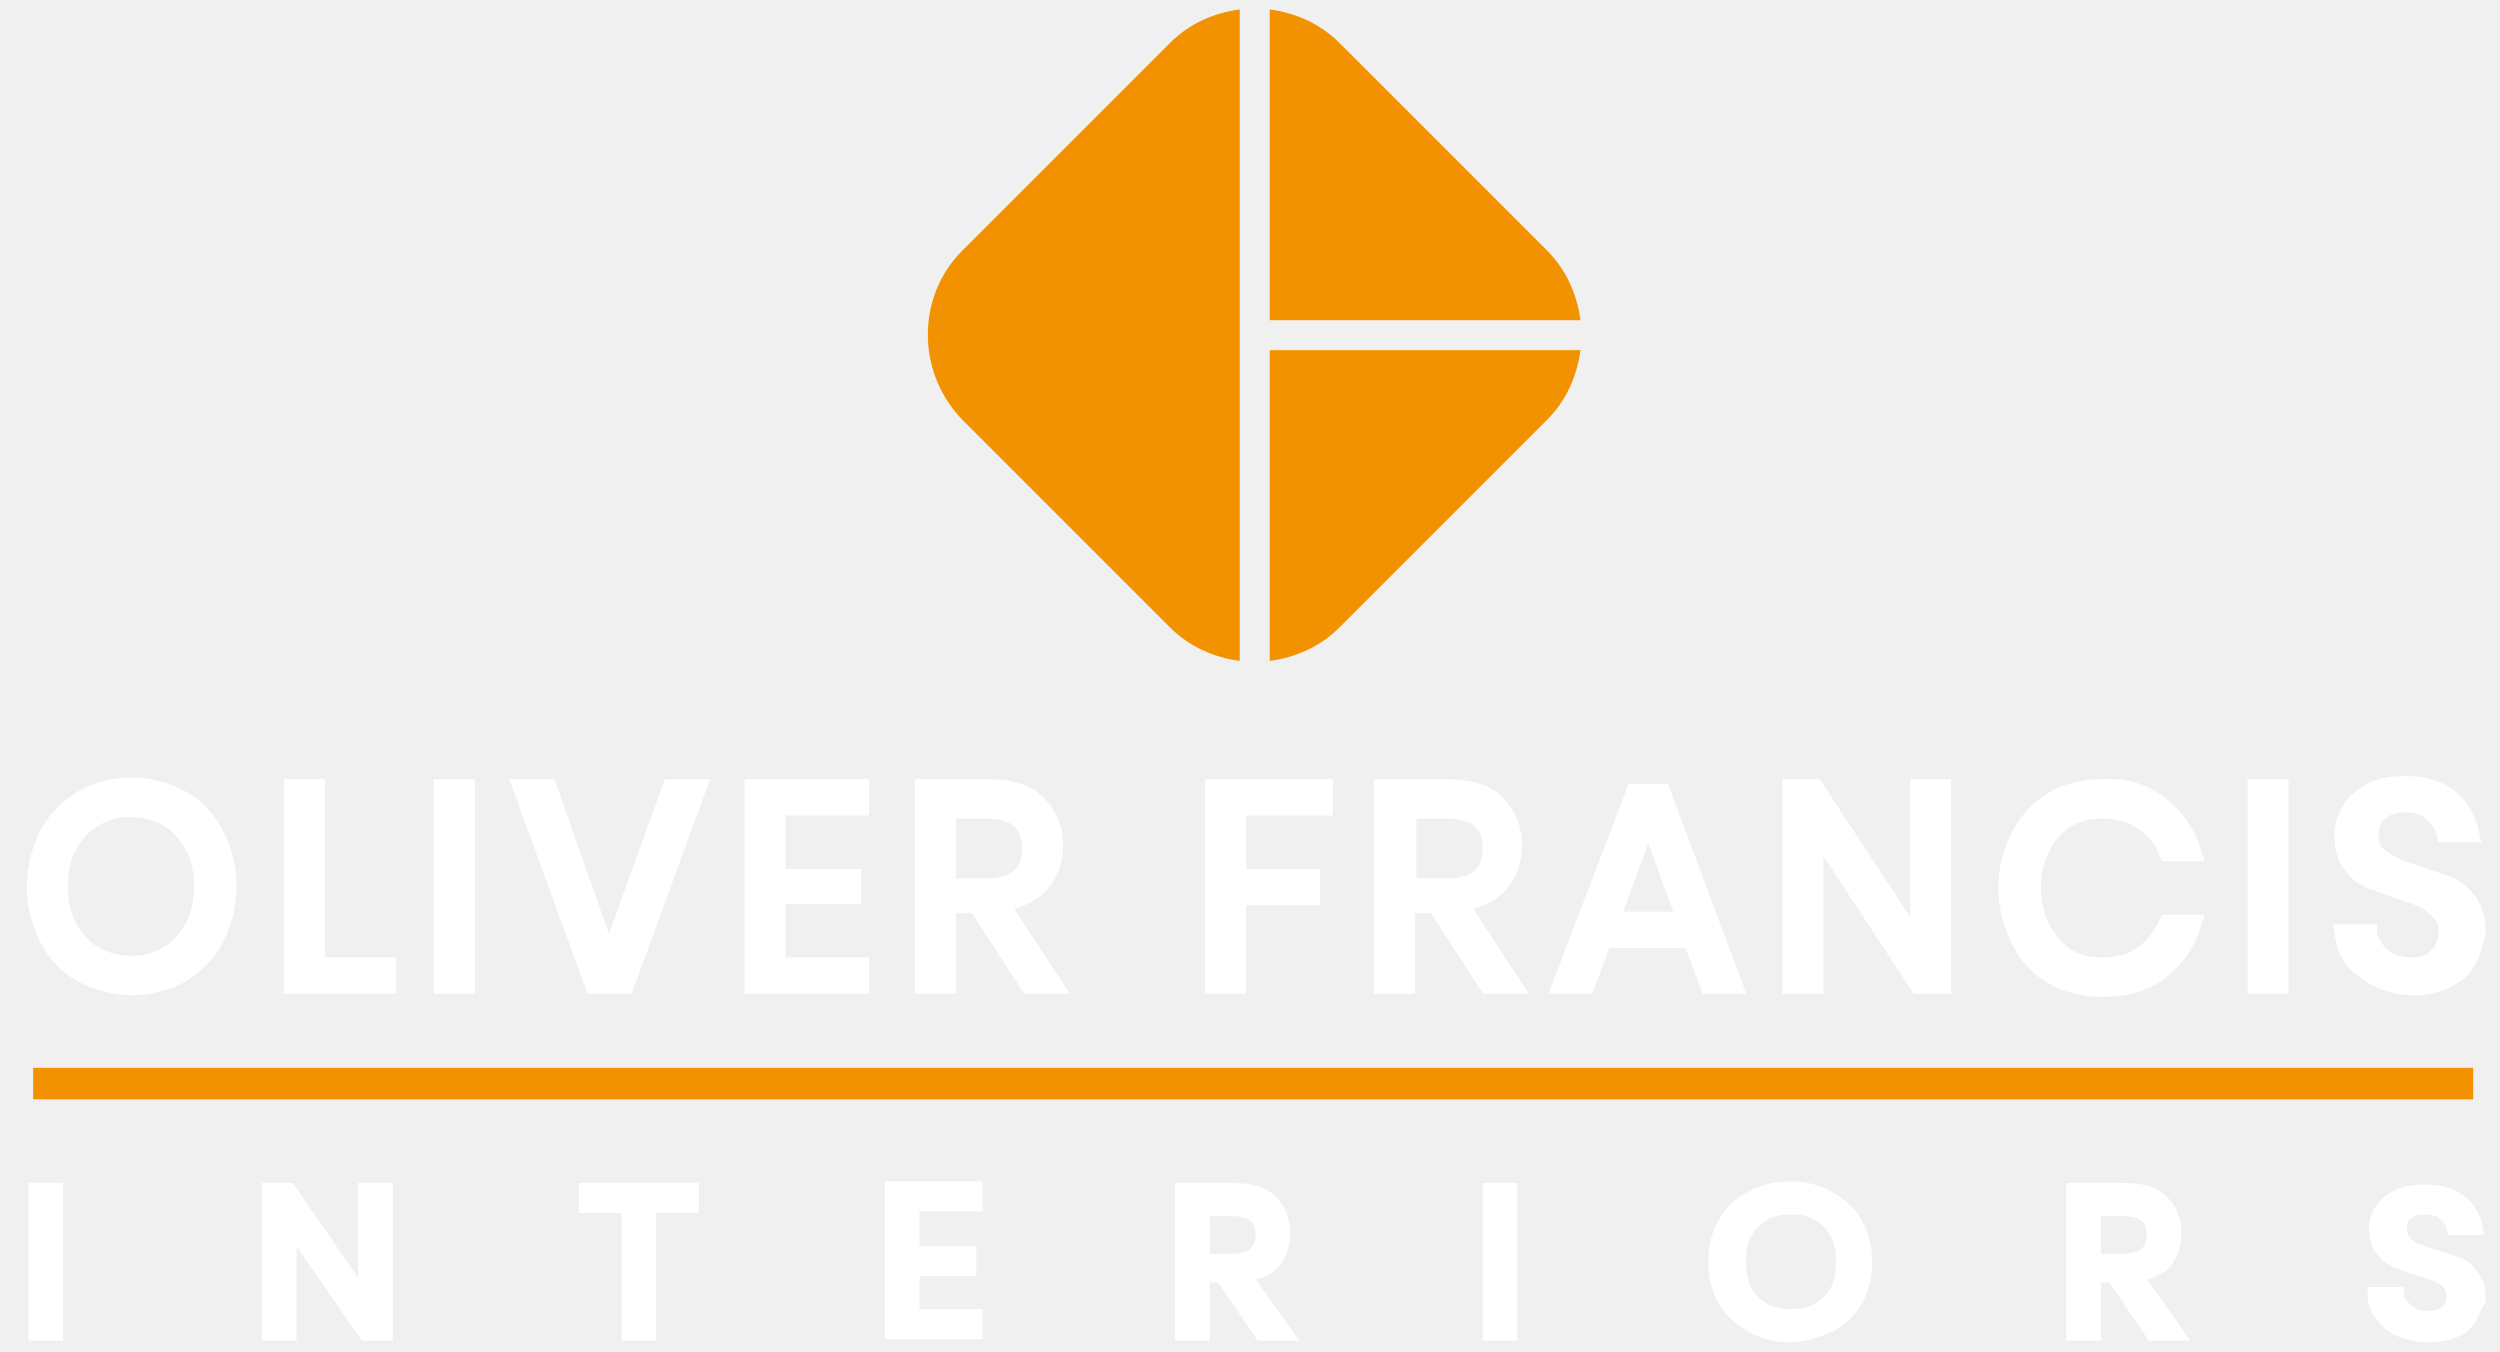
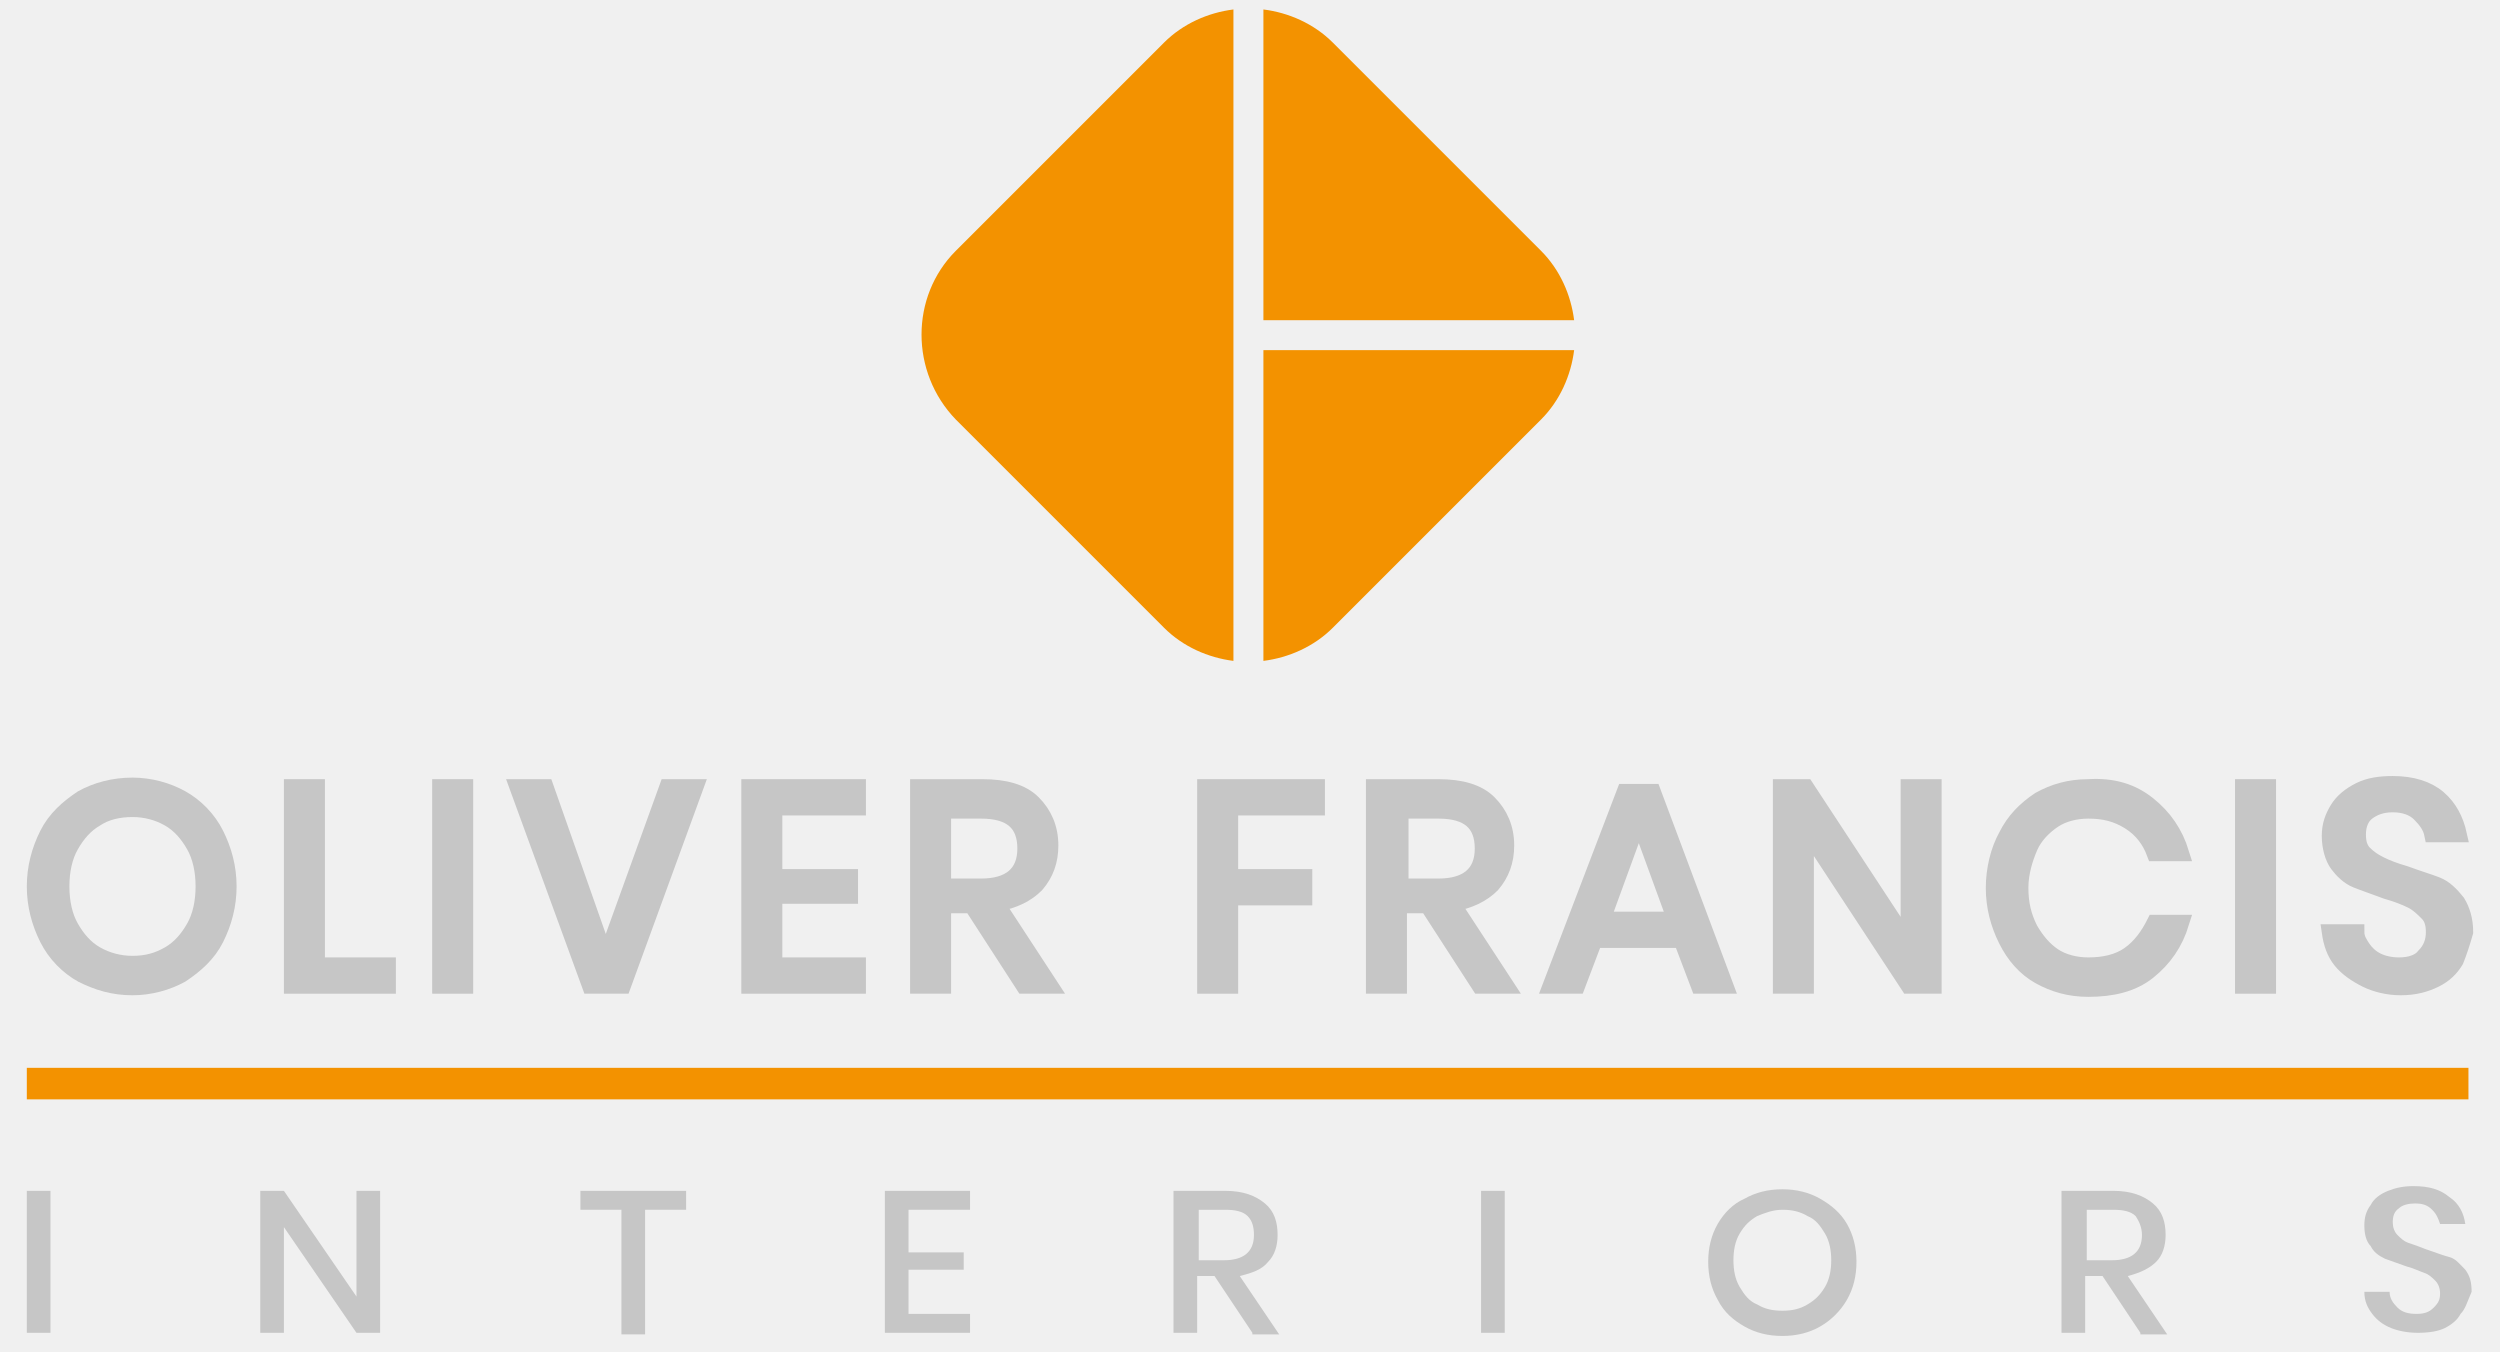
<svg xmlns="http://www.w3.org/2000/svg" version="1.1" id="Layer_1" x="0px" y="0px" viewBox="0 0 158.5 85.7" style="enable-background:new 0 0 158.5 85.7;" xml:space="preserve">
  <style type="text/css">
- 	.st0{fill:#FFFFFF;stroke:#FFFFFF;stroke-miterlimit:10;}
- 	.st1{fill:#F39200;}
- 	.st2{fill:none;stroke:#F39200;stroke-width:2;stroke-miterlimit:10;}
+ 	.st0{fill:#C6C6C6;stroke:#C6C6C6;stroke-miterlimit:10;}
+ 	.st1{fill:#C6C6C6;}
+ 	.st2{fill:#F39200;}
</style>
  <g>
    <g>
      <g>
-         <path class="st0" d="M11.5,50.6c0.9,0.5,1.7,1.3,2.2,2.3c0.5,1,0.8,2.1,0.8,3.3c0,1.2-0.3,2.3-0.8,3.3c-0.5,1-1.3,1.7-2.2,2.3     c-0.9,0.5-2,0.8-3.1,0.8c-1.2,0-2.2-0.3-3.2-0.8c-0.9-0.5-1.7-1.3-2.2-2.3c-0.5-1-0.8-2.1-0.8-3.3c0-1.2,0.3-2.3,0.8-3.3     s1.3-1.7,2.2-2.3c0.9-0.5,2-0.8,3.2-0.8C9.5,49.8,10.5,50.1,11.5,50.6z M6,51.9c-0.7,0.4-1.2,1-1.6,1.7c-0.4,0.7-0.6,1.6-0.6,2.6     c0,1,0.2,1.9,0.6,2.6c0.4,0.7,0.9,1.3,1.6,1.7c0.7,0.4,1.5,0.6,2.3,0.6c0.9,0,1.6-0.2,2.3-0.6c0.7-0.4,1.2-1,1.6-1.7     c0.4-0.7,0.6-1.6,0.6-2.6c0-1-0.2-1.9-0.6-2.6c-0.4-0.7-0.9-1.3-1.6-1.7c-0.7-0.4-1.5-0.6-2.3-0.6C7.4,51.3,6.7,51.5,6,51.9z" />
+         <path class="st0" d="M11.5,50.6c0.9,0.5,1.7,1.3,2.2,2.3c0.5,1,0.8,2.1,0.8,3.3c0,1.2-0.3,2.3-0.8,3.3c-0.5,1-1.3,1.7-2.2,2.3     c-0.9,0.5-2,0.8-3.1,0.8c-1.2,0-2.2-0.3-3.2-0.8c-0.9-0.5-1.7-1.3-2.2-2.3c-0.5-1-0.8-2.1-0.8-3.3c0-1.2,0.3-2.3,0.8-3.3     s1.3-1.7,2.2-2.3c0.9-0.5,2-0.8,3.2-0.8C9.5,49.8,10.6,50.1,11.5,50.6z M6.1,51.9c-0.7,0.4-1.2,1-1.6,1.7     c-0.4,0.7-0.6,1.6-0.6,2.6c0,1,0.2,1.9,0.6,2.6c0.4,0.7,0.9,1.3,1.6,1.7c0.7,0.4,1.5,0.6,2.3,0.6c0.9,0,1.6-0.2,2.3-0.6     c0.7-0.4,1.2-1,1.6-1.7s0.6-1.6,0.6-2.6c0-1-0.2-1.9-0.6-2.6c-0.4-0.7-0.9-1.3-1.6-1.7c-0.7-0.4-1.5-0.6-2.3-0.6     C7.5,51.3,6.7,51.5,6.1,51.9z" />
        <path class="st0" d="M20.1,61.2h4.5v1.3h-6.1V49.9h1.6V61.2z" />
-         <path class="st0" d="M29.6,49.9v12.6H28V49.9H29.6z" />
-         <path class="st0" d="M34.8,49.9l3.8,10.8l3.9-10.8h1.8l-4.6,12.6h-2.1L33,49.9H34.8z" />
-         <path class="st0" d="M49.3,51.3v4.3h4.8v1.2h-4.8v4.4h5.3v1.3h-6.9V49.9h6.9v1.3H49.3z" />
-         <path class="st0" d="M65.2,62.5l-3.3-5.1h-1.8v5.1h-1.6V49.9h4.1c1.4,0,2.5,0.3,3.2,1c0.7,0.7,1.1,1.6,1.1,2.7     c0,1-0.3,1.8-0.9,2.5c-0.6,0.6-1.4,1-2.5,1.2l3.4,5.2H65.2z M60.1,56.2h2.4c1.8,0,2.8-0.8,2.8-2.4c0-1.6-0.9-2.4-2.8-2.4h-2.4     V56.2z" />
-         <path class="st0" d="M84,49.9v1.3h-5.5v4.4h4.7v1.3h-4.7v5.6h-1.6V49.9H84z" />
-         <path class="st0" d="M94.3,62.5l-3.3-5.1h-1.8v5.1h-1.6V49.9h4.1c1.4,0,2.5,0.3,3.2,1c0.7,0.7,1.1,1.6,1.1,2.7     c0,1-0.3,1.8-0.9,2.5c-0.6,0.6-1.4,1-2.5,1.2l3.4,5.2H94.3z M89.3,56.2h2.4c1.8,0,2.8-0.8,2.8-2.4c0-1.6-0.9-2.4-2.8-2.4h-2.4     V56.2z" />
-         <path class="st0" d="M107.2,59.6h-5.5l-1.1,2.9h-1.7l4.7-12.3h1.8l4.6,12.3h-1.7L107.2,59.6z M106.8,58.3l-2.3-6.3l-2.3,6.3     H106.8z" />
-         <path class="st0" d="M123.2,62.5h-1.6l-6.5-9.9v9.9h-1.6V49.9h1.6l6.5,9.9v-9.9h1.6V62.5z" />
-         <path class="st0" d="M137,51c1,0.8,1.7,1.8,2.1,3.1h-1.7c-0.3-0.8-0.8-1.5-1.6-2c-0.7-0.5-1.6-0.7-2.6-0.7     c-0.8,0-1.6,0.2-2.2,0.6c-0.6,0.4-1.2,1-1.5,1.7c-0.4,0.7-0.6,1.6-0.6,2.6c0,1,0.2,1.8,0.6,2.6c0.4,0.7,0.9,1.3,1.5,1.7     c0.6,0.4,1.4,0.6,2.2,0.6c1,0,1.9-0.2,2.6-0.7c0.7-0.5,1.2-1.2,1.6-2h1.7c-0.4,1.3-1.1,2.3-2.1,3.1c-1,0.8-2.3,1.1-3.8,1.1     c-1.2,0-2.2-0.3-3.1-0.8s-1.6-1.3-2.1-2.3c-0.5-1-0.8-2.1-0.8-3.3c0-1.2,0.3-2.4,0.8-3.3c0.5-1,1.2-1.7,2.1-2.3     c0.9-0.5,1.9-0.8,3.1-0.8C134.7,49.8,136,50.2,137,51z" />
-         <path class="st0" d="M144.6,49.9v12.6H143V49.9H144.6z" />
-         <path class="st0" d="M156.5,60.9c-0.3,0.5-0.7,0.9-1.3,1.2c-0.6,0.3-1.3,0.5-2.2,0.5c-0.8,0-1.6-0.2-2.2-0.5     c-0.6-0.3-1.2-0.7-1.6-1.2c-0.4-0.5-0.6-1.1-0.7-1.8h1.7c0,0.4,0.2,0.7,0.4,1c0.2,0.3,0.5,0.6,0.9,0.8c0.4,0.2,0.9,0.3,1.4,0.3     c0.7,0,1.3-0.2,1.6-0.6c0.4-0.4,0.6-0.9,0.6-1.5c0-0.5-0.1-0.9-0.4-1.2c-0.3-0.3-0.6-0.6-1-0.8c-0.4-0.2-0.9-0.4-1.6-0.6     c-0.8-0.3-1.4-0.5-1.9-0.7s-0.9-0.6-1.2-1s-0.5-1.1-0.5-1.8c0-0.7,0.2-1.2,0.5-1.7c0.3-0.5,0.8-0.9,1.4-1.2     c0.6-0.3,1.3-0.4,2.1-0.4c1.2,0,2.2,0.3,2.9,0.9c0.7,0.6,1.1,1.4,1.3,2.3h-1.7c-0.1-0.5-0.4-0.9-0.8-1.3c-0.4-0.4-1-0.6-1.7-0.6     c-0.7,0-1.2,0.2-1.6,0.5c-0.4,0.3-0.6,0.8-0.6,1.4c0,0.5,0.1,0.9,0.4,1.2c0.3,0.3,0.6,0.5,1,0.7c0.4,0.2,0.9,0.4,1.6,0.6     c0.8,0.3,1.5,0.5,2,0.7c0.5,0.2,0.9,0.6,1.3,1.1c0.3,0.5,0.5,1.1,0.5,1.9C156.9,59.8,156.8,60.4,156.5,60.9z" />
+         <path class="st0" d="M29.5,49.9v12.6h-1.6V49.9H29.5z" />
+         <path class="st0" d="M34.6,49.9l3.8,10.8l3.9-10.8h1.8l-4.6,12.6h-2.1l-4.6-12.6H34.6z" />
+         <path class="st0" d="M49.1,51.3v4.3h4.8v1.2h-4.8v4.4h5.3v1.3h-6.9V49.9h6.9v1.3H49.1z" />
+         <path class="st0" d="M64.9,62.5l-3.3-5.1h-1.8v5.1h-1.6V49.9h4.1c1.4,0,2.5,0.3,3.2,1c0.7,0.7,1.1,1.6,1.1,2.7     c0,1-0.3,1.8-0.9,2.5c-0.6,0.6-1.4,1-2.5,1.2l3.4,5.2H64.9z M59.8,56.2h2.4c1.8,0,2.8-0.8,2.8-2.4c0-1.6-0.9-2.4-2.8-2.4h-2.4     V56.2z" />
+         <path class="st0" d="M83.5,49.9v1.3H78v4.4h4.7v1.3H78v5.6h-1.6V49.9H83.5z" />
+         <path class="st0" d="M93.8,62.5l-3.3-5.1h-1.8v5.1h-1.6V49.9h4.1c1.4,0,2.5,0.3,3.2,1c0.7,0.7,1.1,1.6,1.1,2.7     c0,1-0.3,1.8-0.9,2.5c-0.6,0.6-1.4,1-2.5,1.2l3.4,5.2H93.8z M88.8,56.2h2.4c1.8,0,2.8-0.8,2.8-2.4c0-1.6-0.9-2.4-2.8-2.4h-2.4     V56.2z" />
+         <path class="st0" d="M106.6,59.6h-5.5l-1.1,2.9h-1.7l4.7-12.3h1.8l4.6,12.3h-1.7L106.6,59.6z M106.2,58.3l-2.3-6.3l-2.3,6.3     H106.2z" />
+         <path class="st0" d="M122.6,62.5h-1.6l-6.5-9.9v9.9h-1.6V49.9h1.6l6.5,9.9v-9.9h1.6V62.5z" />
+         <path class="st0" d="M136.2,51c1,0.8,1.7,1.8,2.1,3.1h-1.7c-0.3-0.8-0.8-1.5-1.6-2s-1.6-0.7-2.6-0.7c-0.8,0-1.6,0.2-2.2,0.6     c-0.6,0.4-1.2,1-1.5,1.7s-0.6,1.6-0.6,2.6c0,1,0.2,1.8,0.6,2.6c0.4,0.7,0.9,1.3,1.5,1.7c0.6,0.4,1.4,0.6,2.2,0.6     c1,0,1.9-0.2,2.6-0.7c0.7-0.5,1.2-1.2,1.6-2h1.7c-0.4,1.3-1.1,2.3-2.1,3.1c-1,0.8-2.3,1.1-3.8,1.1c-1.2,0-2.2-0.3-3.1-0.8     s-1.6-1.3-2.1-2.3c-0.5-1-0.8-2.1-0.8-3.3c0-1.2,0.3-2.4,0.8-3.3c0.5-1,1.2-1.7,2.1-2.3c0.9-0.5,1.9-0.8,3.1-0.8     C134,49.8,135.2,50.2,136.2,51z" />
+         <path class="st0" d="M143.8,49.9v12.6h-1.6V49.9H143.8z" />
+         <path class="st0" d="M155.7,60.9c-0.3,0.5-0.7,0.9-1.3,1.2c-0.6,0.3-1.3,0.5-2.2,0.5c-0.8,0-1.6-0.2-2.2-0.5     c-0.6-0.3-1.2-0.7-1.6-1.2c-0.4-0.5-0.6-1.1-0.7-1.8h1.7c0,0.4,0.2,0.7,0.4,1c0.2,0.3,0.5,0.6,0.9,0.8c0.4,0.2,0.9,0.3,1.4,0.3     c0.7,0,1.3-0.2,1.6-0.6c0.4-0.4,0.6-0.9,0.6-1.5c0-0.5-0.1-0.9-0.4-1.2c-0.3-0.3-0.6-0.6-1-0.8c-0.4-0.2-0.9-0.4-1.6-0.6     c-0.8-0.3-1.4-0.5-1.9-0.7s-0.9-0.6-1.2-1s-0.5-1.1-0.5-1.8c0-0.7,0.2-1.2,0.5-1.7c0.3-0.5,0.8-0.9,1.4-1.2     c0.6-0.3,1.3-0.4,2.1-0.4c1.2,0,2.2,0.3,2.9,0.9c0.7,0.6,1.1,1.4,1.3,2.3h-1.7c-0.1-0.5-0.4-0.9-0.8-1.3c-0.4-0.4-1-0.6-1.7-0.6     c-0.7,0-1.2,0.2-1.6,0.5c-0.4,0.3-0.6,0.8-0.6,1.4c0,0.5,0.1,0.9,0.4,1.2c0.3,0.3,0.6,0.5,1,0.7c0.4,0.2,0.9,0.4,1.6,0.6     c0.8,0.3,1.5,0.5,2,0.7c0.5,0.2,0.9,0.6,1.3,1.1c0.3,0.5,0.5,1.1,0.5,1.9C156.1,59.8,155.9,60.4,155.7,60.9z" />
      </g>
      <g>
-         <path class="st0" d="M3.5,75.5v9H2.3v-9H3.5z" />
-         <path class="st0" d="M24.4,84.5h-1.2l-4.9-7.1v7.1h-1.2v-9h1.2l4.9,7.1v-7.1h1.2V84.5z" />
-         <path class="st0" d="M43.8,75.5v0.9h-2.7v8.1h-1.2v-8.1h-2.7v-0.9H43.8z" />
-         <path class="st0" d="M57.8,76.4v3.1h3.6v0.9h-3.6v3.1h4v0.9h-5.2v-9h5.2v0.9H57.8z" />
-         <path class="st0" d="M80,84.5l-2.5-3.7h-1.3v3.7H75v-9h3.1c1.1,0,1.9,0.2,2.4,0.7c0.5,0.5,0.8,1.1,0.8,2c0,0.7-0.2,1.3-0.6,1.8     c-0.4,0.4-1.1,0.7-1.9,0.8l2.6,3.7H80z M76.2,80H78c1.4,0,2.1-0.6,2.1-1.7c0-1.2-0.7-1.7-2.1-1.7h-1.8V80z" />
-         <path class="st0" d="M95.7,75.5v9h-1.2v-9H95.7z" />
-         <path class="st0" d="M115.9,76c0.7,0.4,1.3,0.9,1.7,1.6s0.6,1.5,0.6,2.4c0,0.9-0.2,1.7-0.6,2.4s-1,1.3-1.7,1.6s-1.5,0.6-2.4,0.6     c-0.9,0-1.7-0.2-2.4-0.6s-1.3-0.9-1.7-1.6s-0.6-1.5-0.6-2.4c0-0.9,0.2-1.7,0.6-2.4s1-1.3,1.7-1.6c0.7-0.4,1.5-0.6,2.4-0.6     C114.4,75.4,115.2,75.6,115.9,76z M111.8,76.9c-0.5,0.3-0.9,0.7-1.2,1.2c-0.3,0.5-0.4,1.2-0.4,1.9c0,0.7,0.1,1.3,0.4,1.9     c0.3,0.5,0.7,0.9,1.2,1.2c0.5,0.3,1.1,0.4,1.8,0.4c0.6,0,1.2-0.1,1.7-0.4c0.5-0.3,0.9-0.7,1.2-1.2c0.3-0.5,0.4-1.2,0.4-1.9     c0-0.7-0.1-1.3-0.4-1.9c-0.3-0.5-0.7-0.9-1.2-1.2c-0.5-0.3-1.1-0.4-1.7-0.4C112.9,76.5,112.3,76.6,111.8,76.9z" />
-         <path class="st0" d="M136.5,84.5l-2.5-3.7h-1.3v3.7h-1.2v-9h3.1c1.1,0,1.9,0.2,2.4,0.7c0.5,0.5,0.8,1.1,0.8,2     c0,0.7-0.2,1.3-0.6,1.8c-0.4,0.4-1.1,0.7-1.9,0.8l2.6,3.7H136.5z M132.7,80h1.8c1.4,0,2.1-0.6,2.1-1.7c0-1.2-0.7-1.7-2.1-1.7     h-1.8V80z" />
-         <path class="st0" d="M156.6,83.4c-0.2,0.4-0.5,0.7-1,0.9c-0.4,0.2-1,0.3-1.6,0.3c-0.6,0-1.2-0.1-1.7-0.3     c-0.5-0.2-0.9-0.5-1.2-0.9c-0.3-0.4-0.5-0.8-0.5-1.3h1.3c0,0.3,0.1,0.5,0.3,0.7s0.4,0.4,0.7,0.6c0.3,0.2,0.6,0.2,1.1,0.2     c0.5,0,0.9-0.1,1.2-0.4c0.3-0.3,0.4-0.6,0.4-1c0-0.4-0.1-0.7-0.3-0.9s-0.4-0.4-0.7-0.5c-0.3-0.1-0.7-0.3-1.2-0.4     c-0.6-0.2-1.1-0.4-1.4-0.5c-0.4-0.2-0.7-0.4-0.9-0.7c-0.3-0.3-0.4-0.8-0.4-1.3c0-0.5,0.1-0.9,0.4-1.2c0.2-0.4,0.6-0.6,1-0.8     s1-0.3,1.6-0.3c0.9,0,1.7,0.2,2.2,0.6c0.5,0.4,0.9,1,1,1.6h-1.3c-0.1-0.4-0.3-0.7-0.6-0.9c-0.3-0.3-0.7-0.4-1.3-0.4     c-0.5,0-0.9,0.1-1.2,0.4c-0.3,0.2-0.4,0.6-0.4,1c0,0.3,0.1,0.6,0.3,0.9c0.2,0.2,0.4,0.4,0.7,0.5s0.7,0.3,1.2,0.4     c0.6,0.2,1.1,0.4,1.5,0.5c0.4,0.2,0.7,0.4,0.9,0.8c0.3,0.3,0.4,0.8,0.4,1.4C156.9,82.6,156.8,83,156.6,83.4z" />
+         <path class="st1" d="M3.2,75.5v9H1.7v-9H3.2z" />
+         <path class="st1" d="M24.1,84.5h-1.5L18,77.8v6.7h-1.5v-9H18l4.6,6.7v-6.7h1.5V84.5z" />
+         <path class="st1" d="M43.5,75.5v1.2h-2.6v7.9h-1.5v-7.9h-2.6v-1.2H43.5z" />
+         <path class="st1" d="M57.6,76.7v2.7h3.5v1.1h-3.5v2.8h3.9v1.2h-5.4v-9h5.4v1.2H57.6z" />
+         <path class="st1" d="M79.4,84.5L77,80.9h-1.1v3.6h-1.5v-9h3.3c1.1,0,1.9,0.3,2.5,0.8c0.6,0.5,0.8,1.2,0.8,2     c0,0.7-0.2,1.3-0.6,1.7c-0.4,0.5-1,0.7-1.8,0.9l2.5,3.7H79.4z M75.9,79.9h1.7c1.2,0,1.9-0.5,1.9-1.6c0-0.5-0.1-0.9-0.4-1.2     c-0.3-0.3-0.8-0.4-1.4-0.4h-1.7V79.9z" />
+         <path class="st1" d="M95.4,75.5v9h-1.5v-9H95.4z" />
+         <path class="st1" d="M115.4,76c0.7,0.4,1.3,0.9,1.7,1.6s0.6,1.5,0.6,2.4s-0.2,1.7-0.6,2.4c-0.4,0.7-1,1.3-1.7,1.7     c-0.7,0.4-1.5,0.6-2.4,0.6c-0.9,0-1.7-0.2-2.4-0.6c-0.7-0.4-1.3-0.9-1.7-1.7c-0.4-0.7-0.6-1.5-0.6-2.4s0.2-1.7,0.6-2.4     s1-1.3,1.7-1.6c0.7-0.4,1.5-0.6,2.4-0.6C113.9,75.4,114.7,75.6,115.4,76z M111.4,77.1c-0.5,0.3-0.8,0.6-1.1,1.1s-0.4,1.1-0.4,1.7     s0.1,1.2,0.4,1.7c0.3,0.5,0.6,0.9,1.1,1.1c0.5,0.3,1,0.4,1.6,0.4c0.6,0,1.1-0.1,1.6-0.4c0.5-0.3,0.8-0.6,1.1-1.1     c0.3-0.5,0.4-1.1,0.4-1.7s-0.1-1.2-0.4-1.7s-0.6-0.9-1.1-1.1c-0.5-0.3-1-0.4-1.6-0.4C112.4,76.7,111.9,76.9,111.4,77.1z" />
+         <path class="st1" d="M135.7,84.5l-2.4-3.6h-1.1v3.6h-1.5v-9h3.3c1.1,0,1.9,0.3,2.5,0.8c0.6,0.5,0.8,1.2,0.8,2     c0,0.7-0.2,1.3-0.6,1.7s-1,0.7-1.8,0.9l2.5,3.7H135.7z M132.2,79.9h1.7c1.2,0,1.9-0.5,1.9-1.6c0-0.5-0.2-0.9-0.4-1.2     c-0.3-0.3-0.8-0.4-1.4-0.4h-1.7V79.9z" />
+         <path class="st1" d="M156,83.3c-0.2,0.4-0.6,0.7-1,0.9s-1,0.3-1.7,0.3c-0.6,0-1.2-0.1-1.7-0.3c-0.5-0.2-0.9-0.5-1.2-0.9     c-0.3-0.4-0.5-0.8-0.5-1.4h1.6c0,0.4,0.2,0.7,0.5,1c0.3,0.3,0.7,0.4,1.2,0.4c0.5,0,0.8-0.1,1.1-0.4s0.4-0.5,0.4-0.9     c0-0.3-0.1-0.6-0.3-0.8c-0.2-0.2-0.4-0.4-0.7-0.5c-0.3-0.1-0.7-0.3-1.1-0.4c-0.6-0.2-1.1-0.4-1.4-0.5c-0.4-0.2-0.7-0.4-0.9-0.8     c-0.3-0.3-0.4-0.8-0.4-1.3c0-0.5,0.1-0.9,0.4-1.3c0.2-0.4,0.6-0.7,1.1-0.9c0.5-0.2,1-0.3,1.6-0.3c1,0,1.7,0.2,2.3,0.7     c0.6,0.4,0.9,1,1,1.7h-1.6c-0.1-0.3-0.2-0.6-0.5-0.9s-0.6-0.4-1.1-0.4c-0.4,0-0.8,0.1-1,0.3c-0.3,0.2-0.4,0.5-0.4,0.9     c0,0.3,0.1,0.6,0.3,0.8c0.2,0.2,0.4,0.4,0.7,0.5c0.3,0.1,0.6,0.2,1.1,0.4c0.6,0.2,1.1,0.4,1.5,0.5s0.7,0.5,1,0.8     c0.3,0.4,0.4,0.8,0.4,1.4C156.4,82.6,156.3,83,156,83.3z" />
      </g>
      <g>
-         <path class="st1" d="M79.6,0.5C79.6,0.5,79.6,0.5,79.6,0.5L79.6,0.5z" />
-         <path class="st1" d="M80.5,20.3h19.7c-0.2-1.6-0.9-3.2-2.1-4.4L84.9,2.7c-1.2-1.2-2.8-1.9-4.4-2.1V20.3z" />
-         <path class="st1" d="M80.5,22.2v19.7c1.6-0.2,3.2-0.9,4.4-2.1l13.2-13.2c1.2-1.2,1.9-2.8,2.1-4.4H80.5z" />
-         <path class="st1" d="M78.6,22.2v-0.9V0.6c-1.6,0.2-3.2,0.9-4.4,2.1L61,15.9c-2.9,2.9-2.9,7.7,0,10.7l13.2,13.2     c1.2,1.2,2.8,1.9,4.4,2.1V22.2z" />
+         <path class="st2" d="M79.2,0.5C79.2,0.5,79.2,0.5,79.2,0.5L79.2,0.5z" />
+         <path class="st2" d="M80.1,20.3h19.7c-0.2-1.6-0.9-3.2-2.1-4.4L84.5,2.7c-1.2-1.2-2.8-1.9-4.4-2.1V20.3z" />
+         <path class="st2" d="M80.1,22.2v19.7c1.6-0.2,3.2-0.9,4.4-2.1l13.2-13.2c1.2-1.2,1.9-2.8,2.1-4.4H80.1z" />
+         <path class="st2" d="M78.2,22.2v-0.9V0.6c-1.6,0.2-3.2,0.9-4.4,2.1L60.6,15.9c-2.9,2.9-2.9,7.7,0,10.7l13.2,13.2     c1.2,1.2,2.8,1.9,4.4,2.1V22.2z" />
      </g>
    </g>
-     <line class="st2" x1="2.1" y1="68.7" x2="156.8" y2="68.7" />
+     <rect x="1.7" y="67.7" class="st2" width="154.8" height="2" />
  </g>
</svg>
